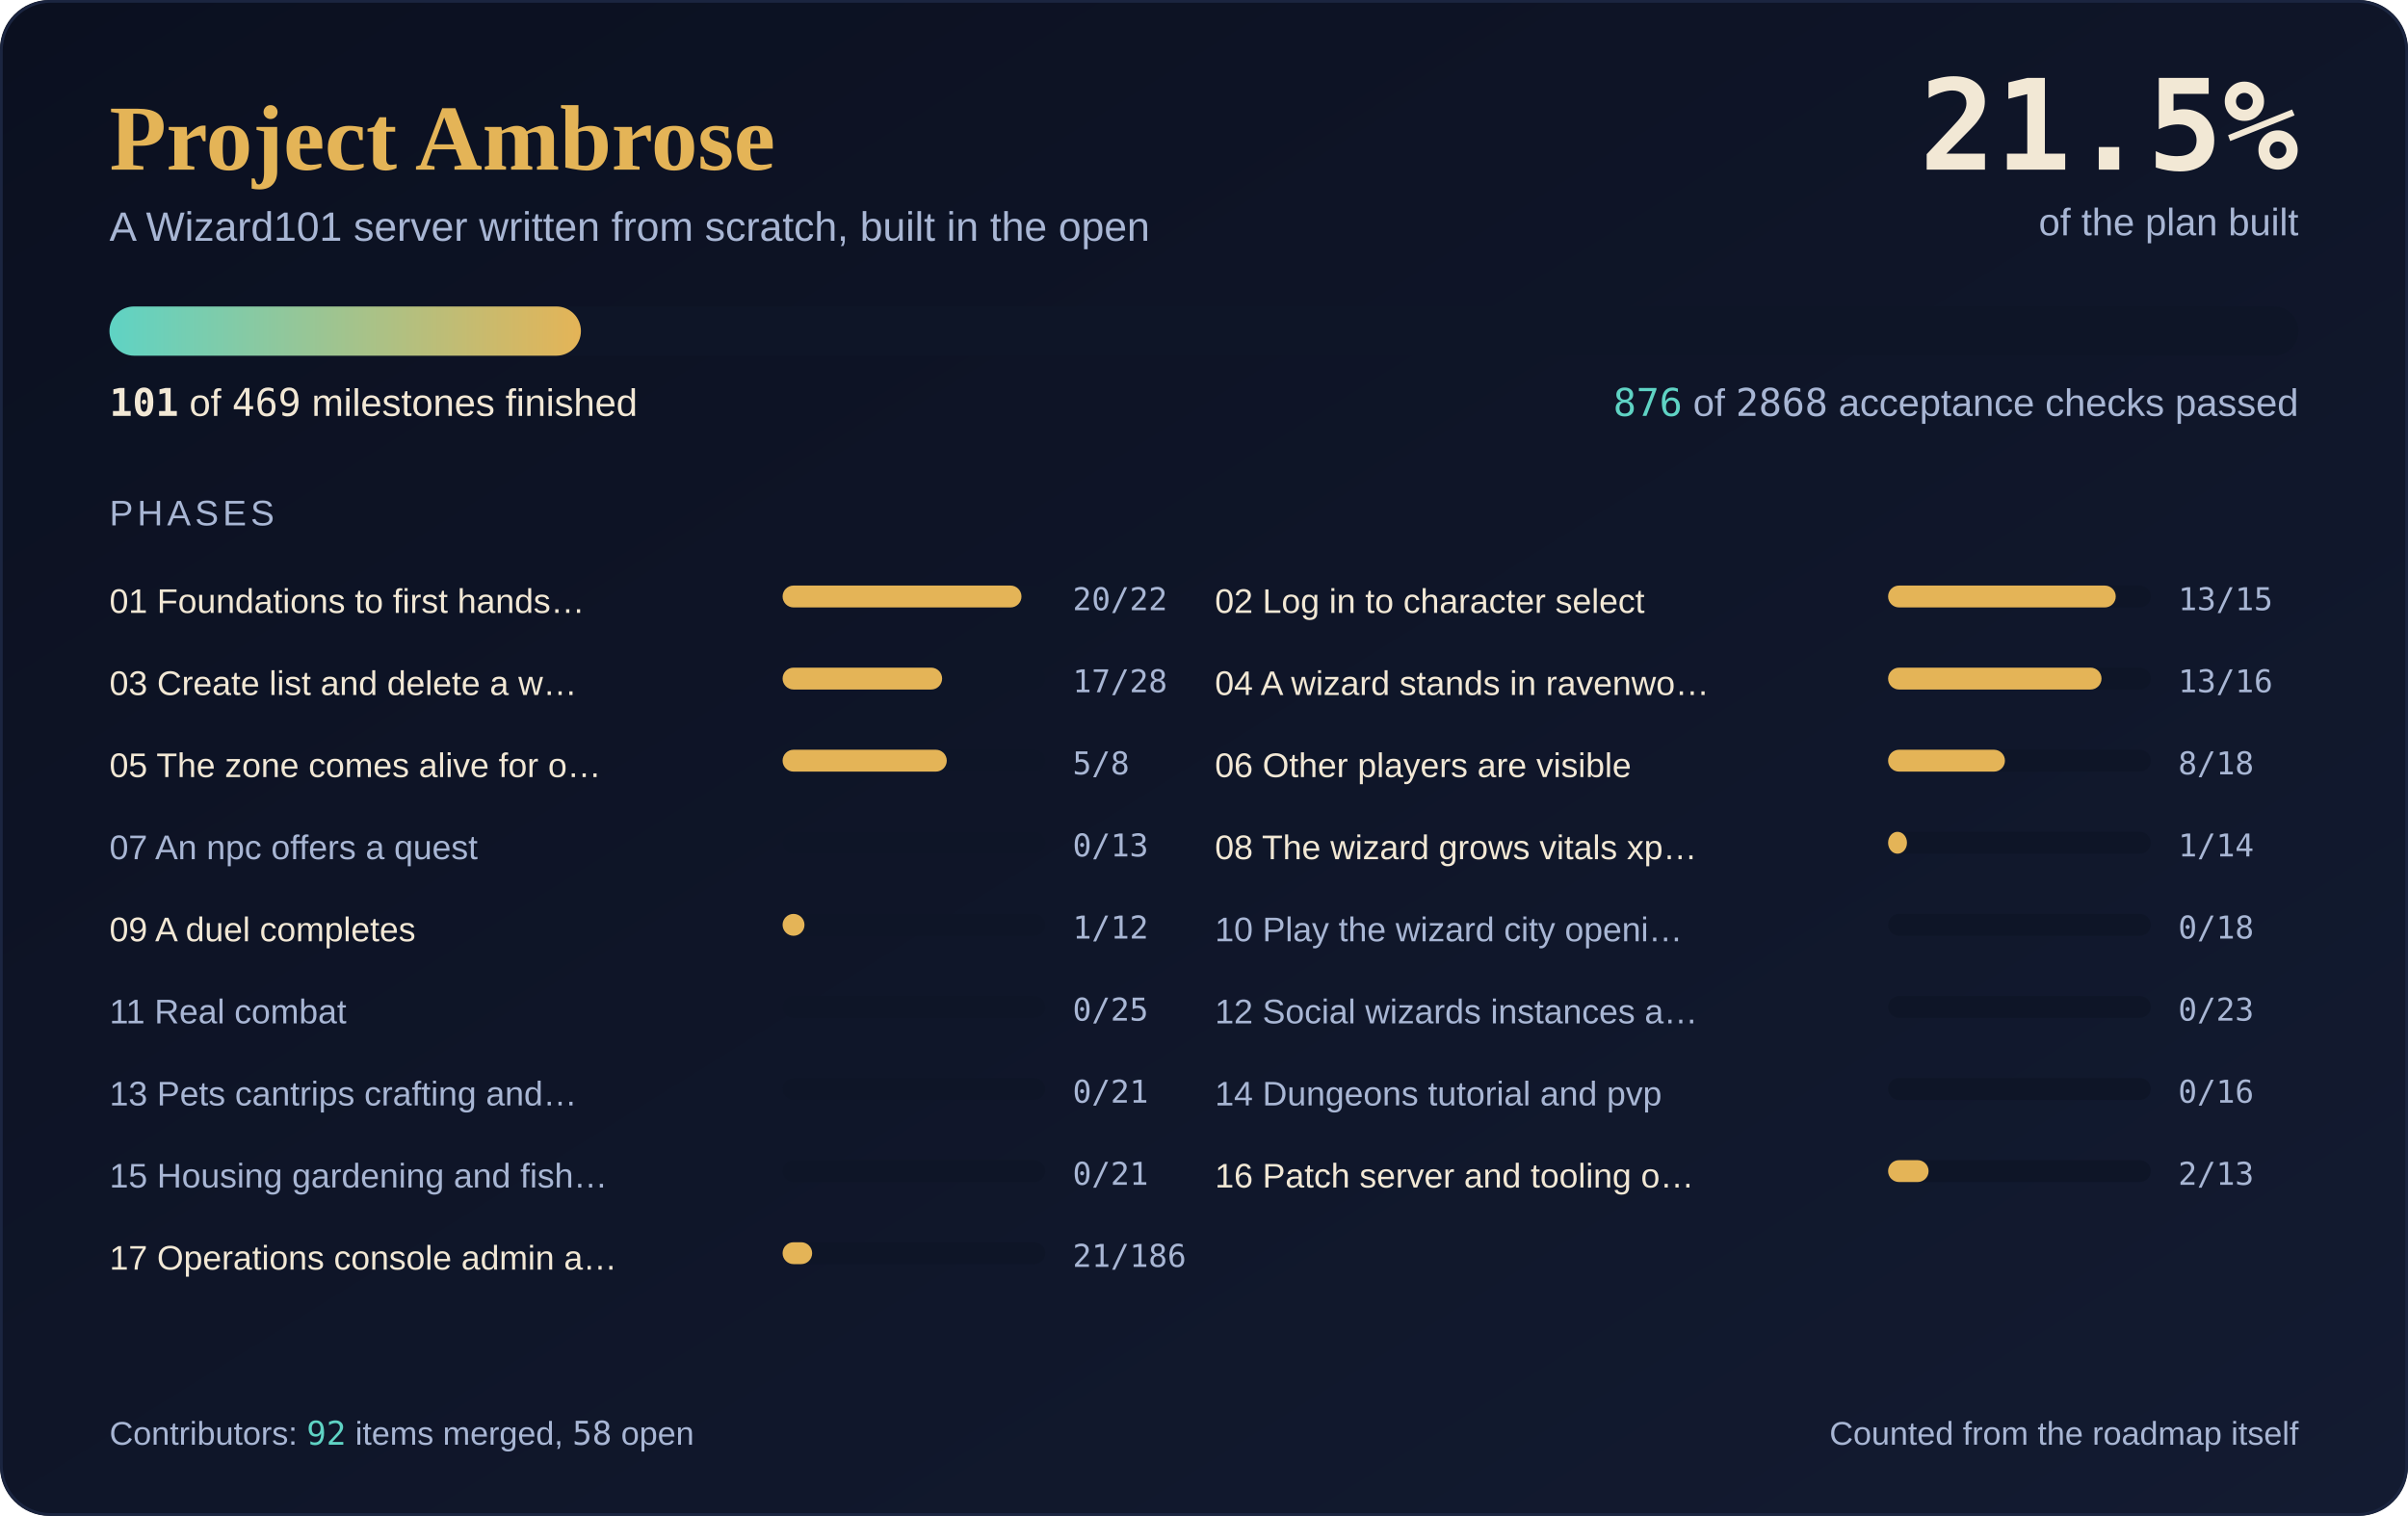
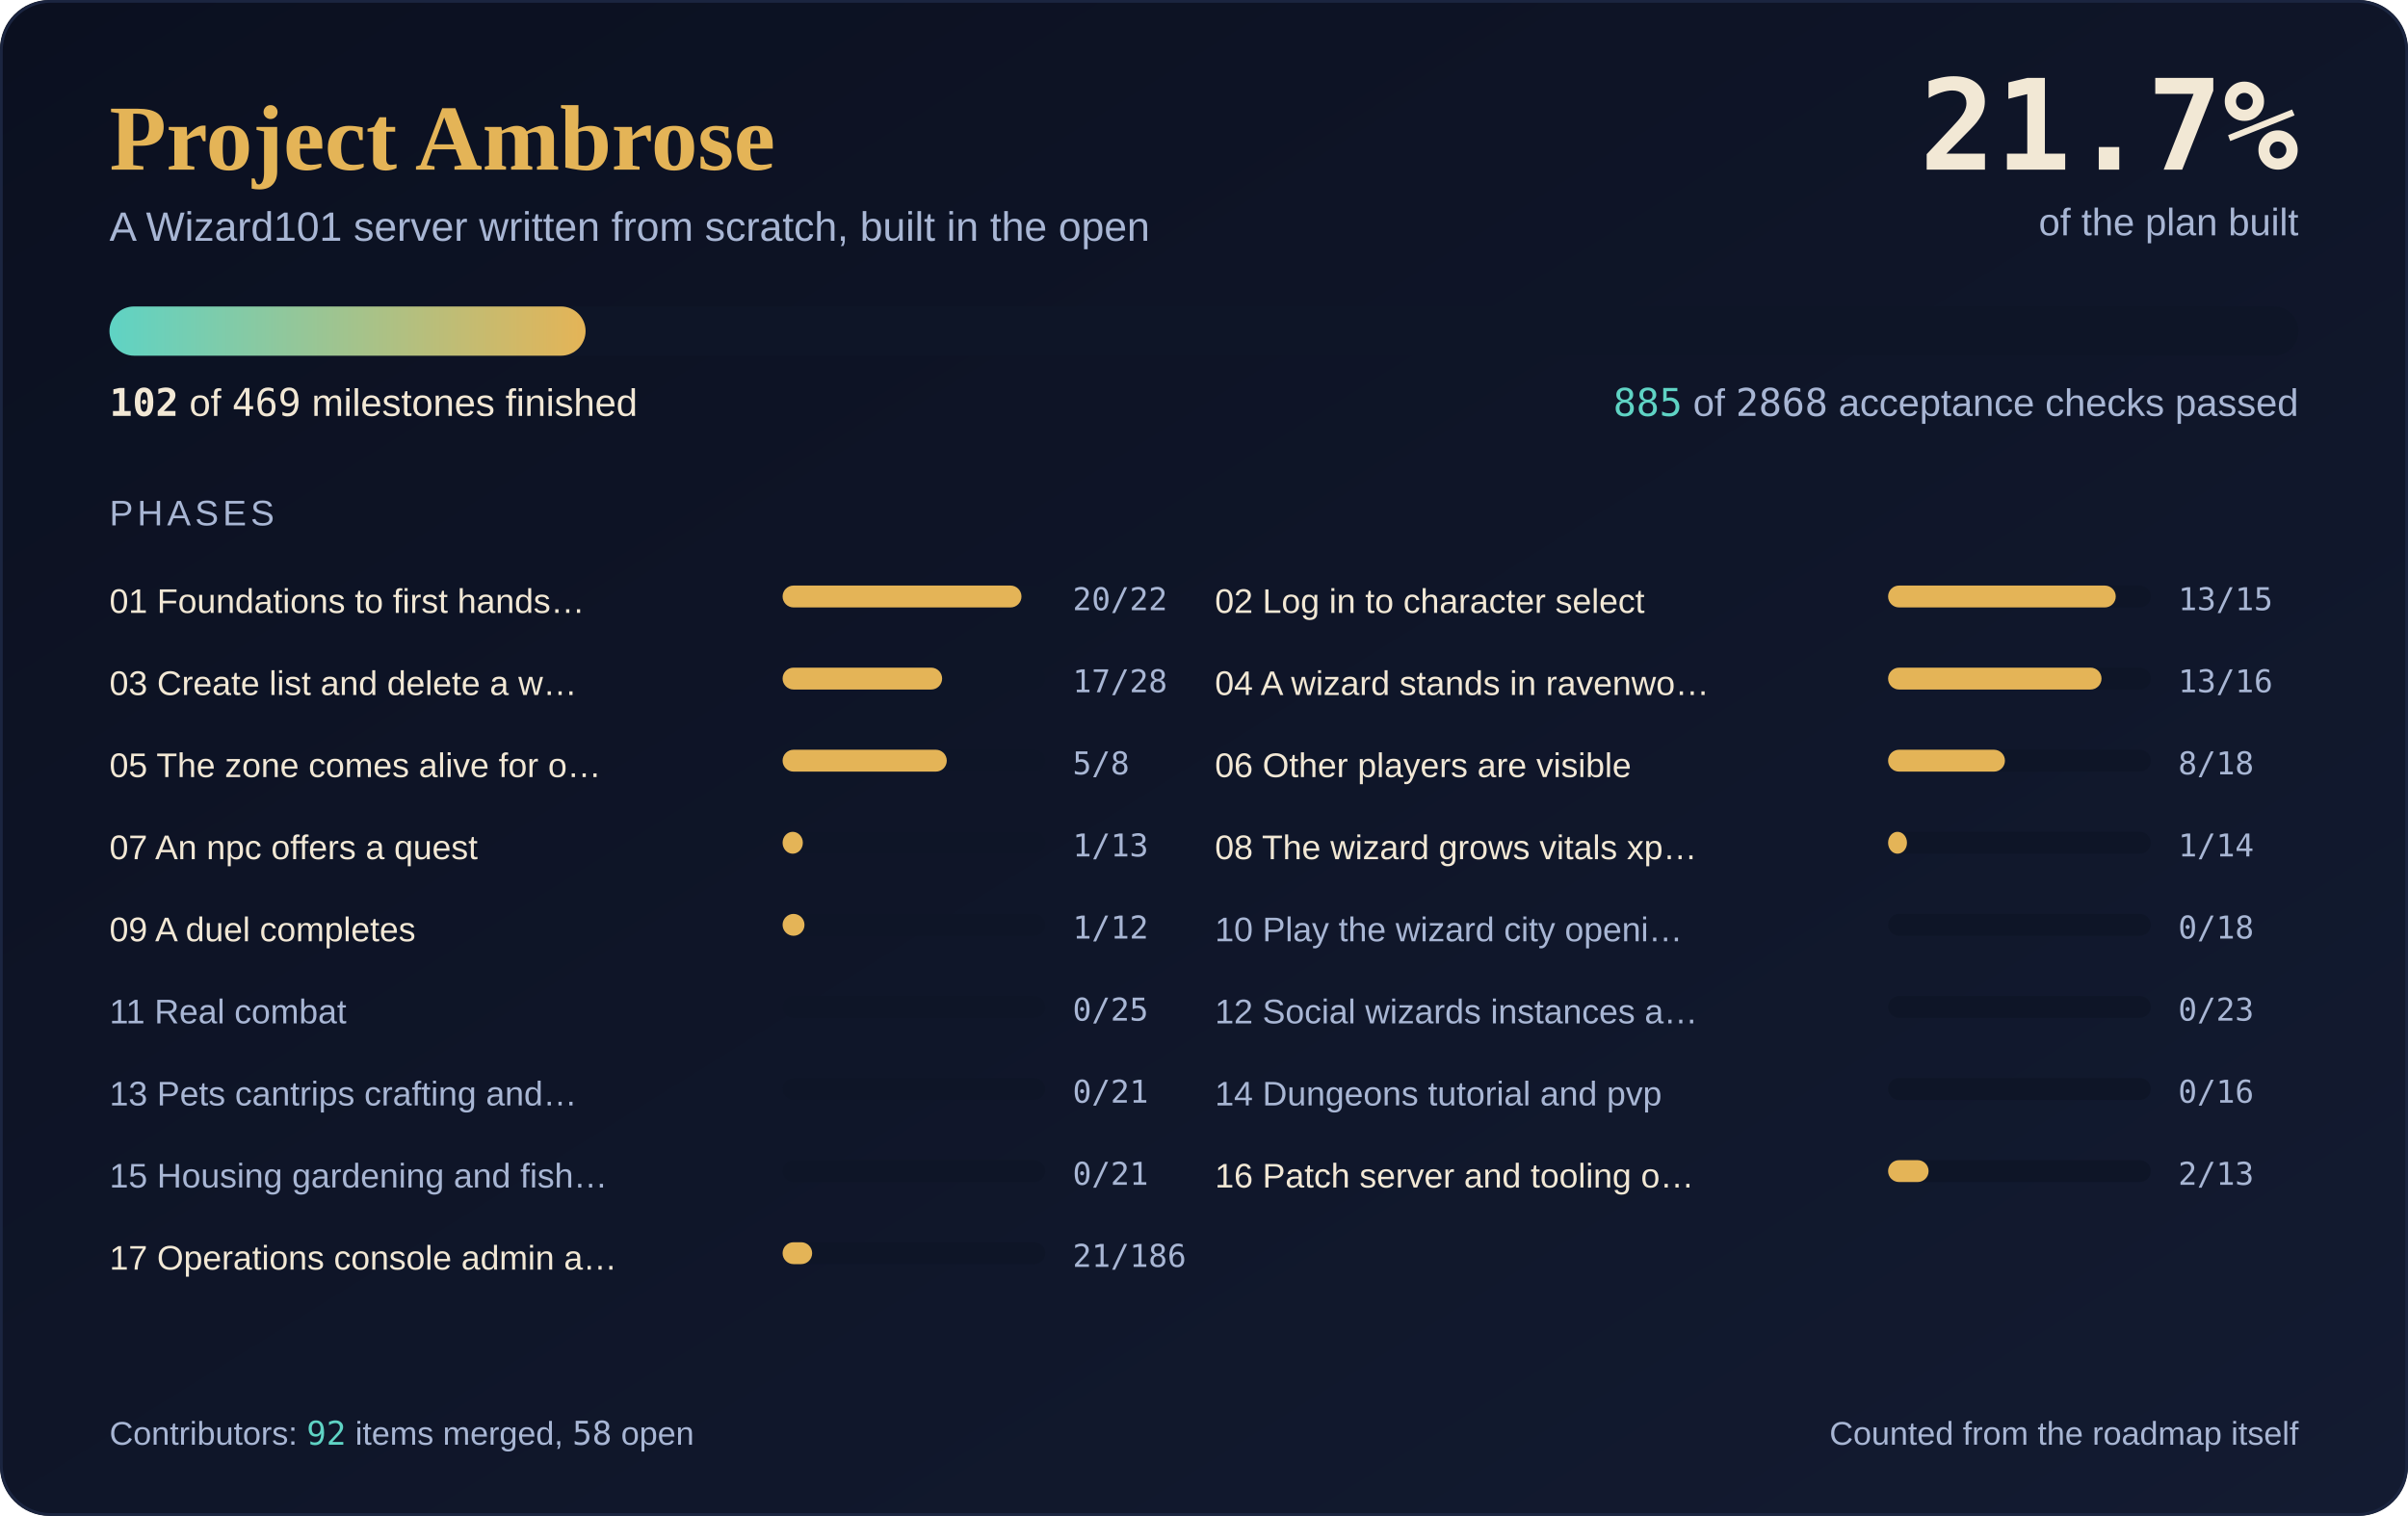
- <svg xmlns="http://www.w3.org/2000/svg" width="880" height="554" viewBox="0 0 880 554" role="img" aria-label="Project Ambrose progress: 101 of 469 milestones complete, 21.5 percent">
+ <svg xmlns="http://www.w3.org/2000/svg" width="880" height="554" viewBox="0 0 880 554" role="img" aria-label="Project Ambrose progress: 102 of 469 milestones complete, 21.7 percent">
  <defs>
    <linearGradient id="sky" x1="0" y1="0" x2="1" y2="1">
      <stop offset="0" stop-color="#0B1020" />
      <stop offset="1" stop-color="#131B31" />
    </linearGradient>
    <linearGradient id="fill" x1="0" y1="0" x2="1" y2="0">
      <stop offset="0" stop-color="#5FD3C4" />
      <stop offset="1" stop-color="#E4B457" />
    </linearGradient>
  </defs>
  <rect width="880" height="554" rx="18" fill="url(#sky)" />
  <rect x="0.5" y="0.5" width="879" height="553" rx="18" fill="none" stroke="#1B2540" />
  <text x="40" y="62" font-family="'Cormorant Garamond', Georgia, 'Times New Roman', serif" font-size="34" font-weight="600" fill="#E4B457">Project Ambrose</text>
  <text x="40" y="88" font-family="Karla, 'Segoe UI', 'Helvetica Neue', Arial, sans-serif" font-size="15" fill="#A8B6D4">A Wizard101 server written from scratch, built in the open</text>
-   <text x="840" y="62" text-anchor="end" font-family="'JetBrains Mono', Consolas, 'DejaVu Sans Mono', monospace" font-size="46" font-weight="700" fill="#F2E8D5">21.5%</text>
+   <text x="840" y="62" text-anchor="end" font-family="'JetBrains Mono', Consolas, 'DejaVu Sans Mono', monospace" font-size="46" font-weight="700" fill="#F2E8D5">21.7%</text>
  <text x="840" y="86" text-anchor="end" font-family="Karla, 'Segoe UI', 'Helvetica Neue', Arial, sans-serif" font-size="14" fill="#A8B6D4">of the plan built</text>
  <rect x="40" y="112" width="800" height="18" rx="9.0" fill="#0E1527" />
-   <rect x="40" y="112" width="172.3" height="18" rx="9.0" fill="url(#fill)" />
+   <rect x="40" y="112" width="174.0" height="18" rx="9.0" fill="url(#fill)" />
  <text x="40" y="152" font-family="Karla, 'Segoe UI', 'Helvetica Neue', Arial, sans-serif" font-size="14" fill="#F2E8D5">
-     <tspan font-family="'JetBrains Mono', Consolas, 'DejaVu Sans Mono', monospace" font-weight="700">101</tspan> of <tspan font-family="'JetBrains Mono', Consolas, 'DejaVu Sans Mono', monospace">469</tspan> milestones finished</text>
+     <tspan font-family="'JetBrains Mono', Consolas, 'DejaVu Sans Mono', monospace" font-weight="700">102</tspan> of <tspan font-family="'JetBrains Mono', Consolas, 'DejaVu Sans Mono', monospace">469</tspan> milestones finished</text>
  <text x="840" y="152" text-anchor="end" font-family="Karla, 'Segoe UI', 'Helvetica Neue', Arial, sans-serif" font-size="14" fill="#A8B6D4">
-     <tspan font-family="'JetBrains Mono', Consolas, 'DejaVu Sans Mono', monospace" fill="#5FD3C4">876</tspan> of <tspan font-family="'JetBrains Mono', Consolas, 'DejaVu Sans Mono', monospace">2868</tspan> acceptance checks passed</text>
+     <tspan font-family="'JetBrains Mono', Consolas, 'DejaVu Sans Mono', monospace" fill="#5FD3C4">885</tspan> of <tspan font-family="'JetBrains Mono', Consolas, 'DejaVu Sans Mono', monospace">2868</tspan> acceptance checks passed</text>
  <text x="40" y="192" font-family="Karla, 'Segoe UI', 'Helvetica Neue', Arial, sans-serif" font-size="13" fill="#A8B6D4" letter-spacing="1.5">PHASES</text>
  <text x="40" y="224" font-family="Karla, 'Segoe UI', 'Helvetica Neue', Arial, sans-serif" font-size="12.5" fill="#F2E8D5">01 Foundations to first hands…</text>
  <rect x="286" y="214" width="96" height="8" rx="4.0" fill="#0E1527" />
  <rect x="286" y="214" width="87.3" height="8" rx="4.0" fill="#E4B457" />
  <text x="392" y="223" font-family="'JetBrains Mono', Consolas, 'DejaVu Sans Mono', monospace" font-size="11.5" fill="#A8B6D4">20/22</text>
  <text x="444" y="224" font-family="Karla, 'Segoe UI', 'Helvetica Neue', Arial, sans-serif" font-size="12.5" fill="#F2E8D5">02 Log in to character select</text>
  <rect x="690" y="214" width="96" height="8" rx="4.0" fill="#0E1527" />
  <rect x="690" y="214" width="83.2" height="8" rx="4.0" fill="#E4B457" />
  <text x="796" y="223" font-family="'JetBrains Mono', Consolas, 'DejaVu Sans Mono', monospace" font-size="11.5" fill="#A8B6D4">13/15</text>
  <text x="40" y="254" font-family="Karla, 'Segoe UI', 'Helvetica Neue', Arial, sans-serif" font-size="12.5" fill="#F2E8D5">03 Create list and delete a w…</text>
  <rect x="286" y="244" width="96" height="8" rx="4.0" fill="#0E1527" />
  <rect x="286" y="244" width="58.3" height="8" rx="4.0" fill="#E4B457" />
  <text x="392" y="253" font-family="'JetBrains Mono', Consolas, 'DejaVu Sans Mono', monospace" font-size="11.5" fill="#A8B6D4">17/28</text>
  <text x="444" y="254" font-family="Karla, 'Segoe UI', 'Helvetica Neue', Arial, sans-serif" font-size="12.5" fill="#F2E8D5">04 A wizard stands in ravenwo…</text>
  <rect x="690" y="244" width="96" height="8" rx="4.0" fill="#0E1527" />
  <rect x="690" y="244" width="78.0" height="8" rx="4.0" fill="#E4B457" />
  <text x="796" y="253" font-family="'JetBrains Mono', Consolas, 'DejaVu Sans Mono', monospace" font-size="11.5" fill="#A8B6D4">13/16</text>
  <text x="40" y="284" font-family="Karla, 'Segoe UI', 'Helvetica Neue', Arial, sans-serif" font-size="12.5" fill="#F2E8D5">05 The zone comes alive for o…</text>
  <rect x="286" y="274" width="96" height="8" rx="4.0" fill="#0E1527" />
  <rect x="286" y="274" width="60.0" height="8" rx="4.0" fill="#E4B457" />
  <text x="392" y="283" font-family="'JetBrains Mono', Consolas, 'DejaVu Sans Mono', monospace" font-size="11.5" fill="#A8B6D4">5/8</text>
  <text x="444" y="284" font-family="Karla, 'Segoe UI', 'Helvetica Neue', Arial, sans-serif" font-size="12.5" fill="#F2E8D5">06 Other players are visible</text>
  <rect x="690" y="274" width="96" height="8" rx="4.0" fill="#0E1527" />
  <rect x="690" y="274" width="42.7" height="8" rx="4.0" fill="#E4B457" />
  <text x="796" y="283" font-family="'JetBrains Mono', Consolas, 'DejaVu Sans Mono', monospace" font-size="11.5" fill="#A8B6D4">8/18</text>
-   <text x="40" y="314" font-family="Karla, 'Segoe UI', 'Helvetica Neue', Arial, sans-serif" font-size="12.5" fill="#A8B6D4">07 An npc offers a quest</text>
+   <text x="40" y="314" font-family="Karla, 'Segoe UI', 'Helvetica Neue', Arial, sans-serif" font-size="12.5" fill="#F2E8D5">07 An npc offers a quest</text>
  <rect x="286" y="304" width="96" height="8" rx="4.0" fill="#0E1527" />
-   <text x="392" y="313" font-family="'JetBrains Mono', Consolas, 'DejaVu Sans Mono', monospace" font-size="11.5" fill="#A8B6D4">0/13</text>
+   <rect x="286" y="304" width="7.4" height="8" rx="4.0" fill="#E4B457" />
+   <text x="392" y="313" font-family="'JetBrains Mono', Consolas, 'DejaVu Sans Mono', monospace" font-size="11.5" fill="#A8B6D4">1/13</text>
  <text x="444" y="314" font-family="Karla, 'Segoe UI', 'Helvetica Neue', Arial, sans-serif" font-size="12.5" fill="#F2E8D5">08 The wizard grows vitals xp…</text>
  <rect x="690" y="304" width="96" height="8" rx="4.0" fill="#0E1527" />
  <rect x="690" y="304" width="6.9" height="8" rx="4.0" fill="#E4B457" />
  <text x="796" y="313" font-family="'JetBrains Mono', Consolas, 'DejaVu Sans Mono', monospace" font-size="11.5" fill="#A8B6D4">1/14</text>
  <text x="40" y="344" font-family="Karla, 'Segoe UI', 'Helvetica Neue', Arial, sans-serif" font-size="12.5" fill="#F2E8D5">09 A duel completes</text>
  <rect x="286" y="334" width="96" height="8" rx="4.0" fill="#0E1527" />
  <rect x="286" y="334" width="8.0" height="8" rx="4.0" fill="#E4B457" />
  <text x="392" y="343" font-family="'JetBrains Mono', Consolas, 'DejaVu Sans Mono', monospace" font-size="11.5" fill="#A8B6D4">1/12</text>
  <text x="444" y="344" font-family="Karla, 'Segoe UI', 'Helvetica Neue', Arial, sans-serif" font-size="12.5" fill="#A8B6D4">10 Play the wizard city openi…</text>
  <rect x="690" y="334" width="96" height="8" rx="4.0" fill="#0E1527" />
  <text x="796" y="343" font-family="'JetBrains Mono', Consolas, 'DejaVu Sans Mono', monospace" font-size="11.5" fill="#A8B6D4">0/18</text>
  <text x="40" y="374" font-family="Karla, 'Segoe UI', 'Helvetica Neue', Arial, sans-serif" font-size="12.5" fill="#A8B6D4">11 Real combat</text>
  <rect x="286" y="364" width="96" height="8" rx="4.0" fill="#0E1527" />
  <text x="392" y="373" font-family="'JetBrains Mono', Consolas, 'DejaVu Sans Mono', monospace" font-size="11.5" fill="#A8B6D4">0/25</text>
  <text x="444" y="374" font-family="Karla, 'Segoe UI', 'Helvetica Neue', Arial, sans-serif" font-size="12.5" fill="#A8B6D4">12 Social wizards instances a…</text>
  <rect x="690" y="364" width="96" height="8" rx="4.0" fill="#0E1527" />
  <text x="796" y="373" font-family="'JetBrains Mono', Consolas, 'DejaVu Sans Mono', monospace" font-size="11.5" fill="#A8B6D4">0/23</text>
  <text x="40" y="404" font-family="Karla, 'Segoe UI', 'Helvetica Neue', Arial, sans-serif" font-size="12.5" fill="#A8B6D4">13 Pets cantrips crafting and…</text>
  <rect x="286" y="394" width="96" height="8" rx="4.0" fill="#0E1527" />
  <text x="392" y="403" font-family="'JetBrains Mono', Consolas, 'DejaVu Sans Mono', monospace" font-size="11.5" fill="#A8B6D4">0/21</text>
  <text x="444" y="404" font-family="Karla, 'Segoe UI', 'Helvetica Neue', Arial, sans-serif" font-size="12.5" fill="#A8B6D4">14 Dungeons tutorial and pvp</text>
  <rect x="690" y="394" width="96" height="8" rx="4.0" fill="#0E1527" />
  <text x="796" y="403" font-family="'JetBrains Mono', Consolas, 'DejaVu Sans Mono', monospace" font-size="11.5" fill="#A8B6D4">0/16</text>
  <text x="40" y="434" font-family="Karla, 'Segoe UI', 'Helvetica Neue', Arial, sans-serif" font-size="12.5" fill="#A8B6D4">15 Housing gardening and fish…</text>
  <rect x="286" y="424" width="96" height="8" rx="4.0" fill="#0E1527" />
  <text x="392" y="433" font-family="'JetBrains Mono', Consolas, 'DejaVu Sans Mono', monospace" font-size="11.5" fill="#A8B6D4">0/21</text>
  <text x="444" y="434" font-family="Karla, 'Segoe UI', 'Helvetica Neue', Arial, sans-serif" font-size="12.5" fill="#F2E8D5">16 Patch server and tooling o…</text>
  <rect x="690" y="424" width="96" height="8" rx="4.0" fill="#0E1527" />
  <rect x="690" y="424" width="14.8" height="8" rx="4.0" fill="#E4B457" />
  <text x="796" y="433" font-family="'JetBrains Mono', Consolas, 'DejaVu Sans Mono', monospace" font-size="11.5" fill="#A8B6D4">2/13</text>
  <text x="40" y="464" font-family="Karla, 'Segoe UI', 'Helvetica Neue', Arial, sans-serif" font-size="12.5" fill="#F2E8D5">17 Operations console admin a…</text>
  <rect x="286" y="454" width="96" height="8" rx="4.0" fill="#0E1527" />
  <rect x="286" y="454" width="10.8" height="8" rx="4.0" fill="#E4B457" />
  <text x="392" y="463" font-family="'JetBrains Mono', Consolas, 'DejaVu Sans Mono', monospace" font-size="11.5" fill="#A8B6D4">21/186</text>
  <text x="40" y="528" font-family="Karla, 'Segoe UI', 'Helvetica Neue', Arial, sans-serif" font-size="12" fill="#A8B6D4">Contributors: <tspan font-family="'JetBrains Mono', Consolas, 'DejaVu Sans Mono', monospace" fill="#5FD3C4">92</tspan> items merged, <tspan font-family="'JetBrains Mono', Consolas, 'DejaVu Sans Mono', monospace">58</tspan> open</text>
  <text x="840" y="528" text-anchor="end" font-family="Karla, 'Segoe UI', 'Helvetica Neue', Arial, sans-serif" font-size="12" fill="#A8B6D4">Counted from the roadmap itself</text>
</svg>
